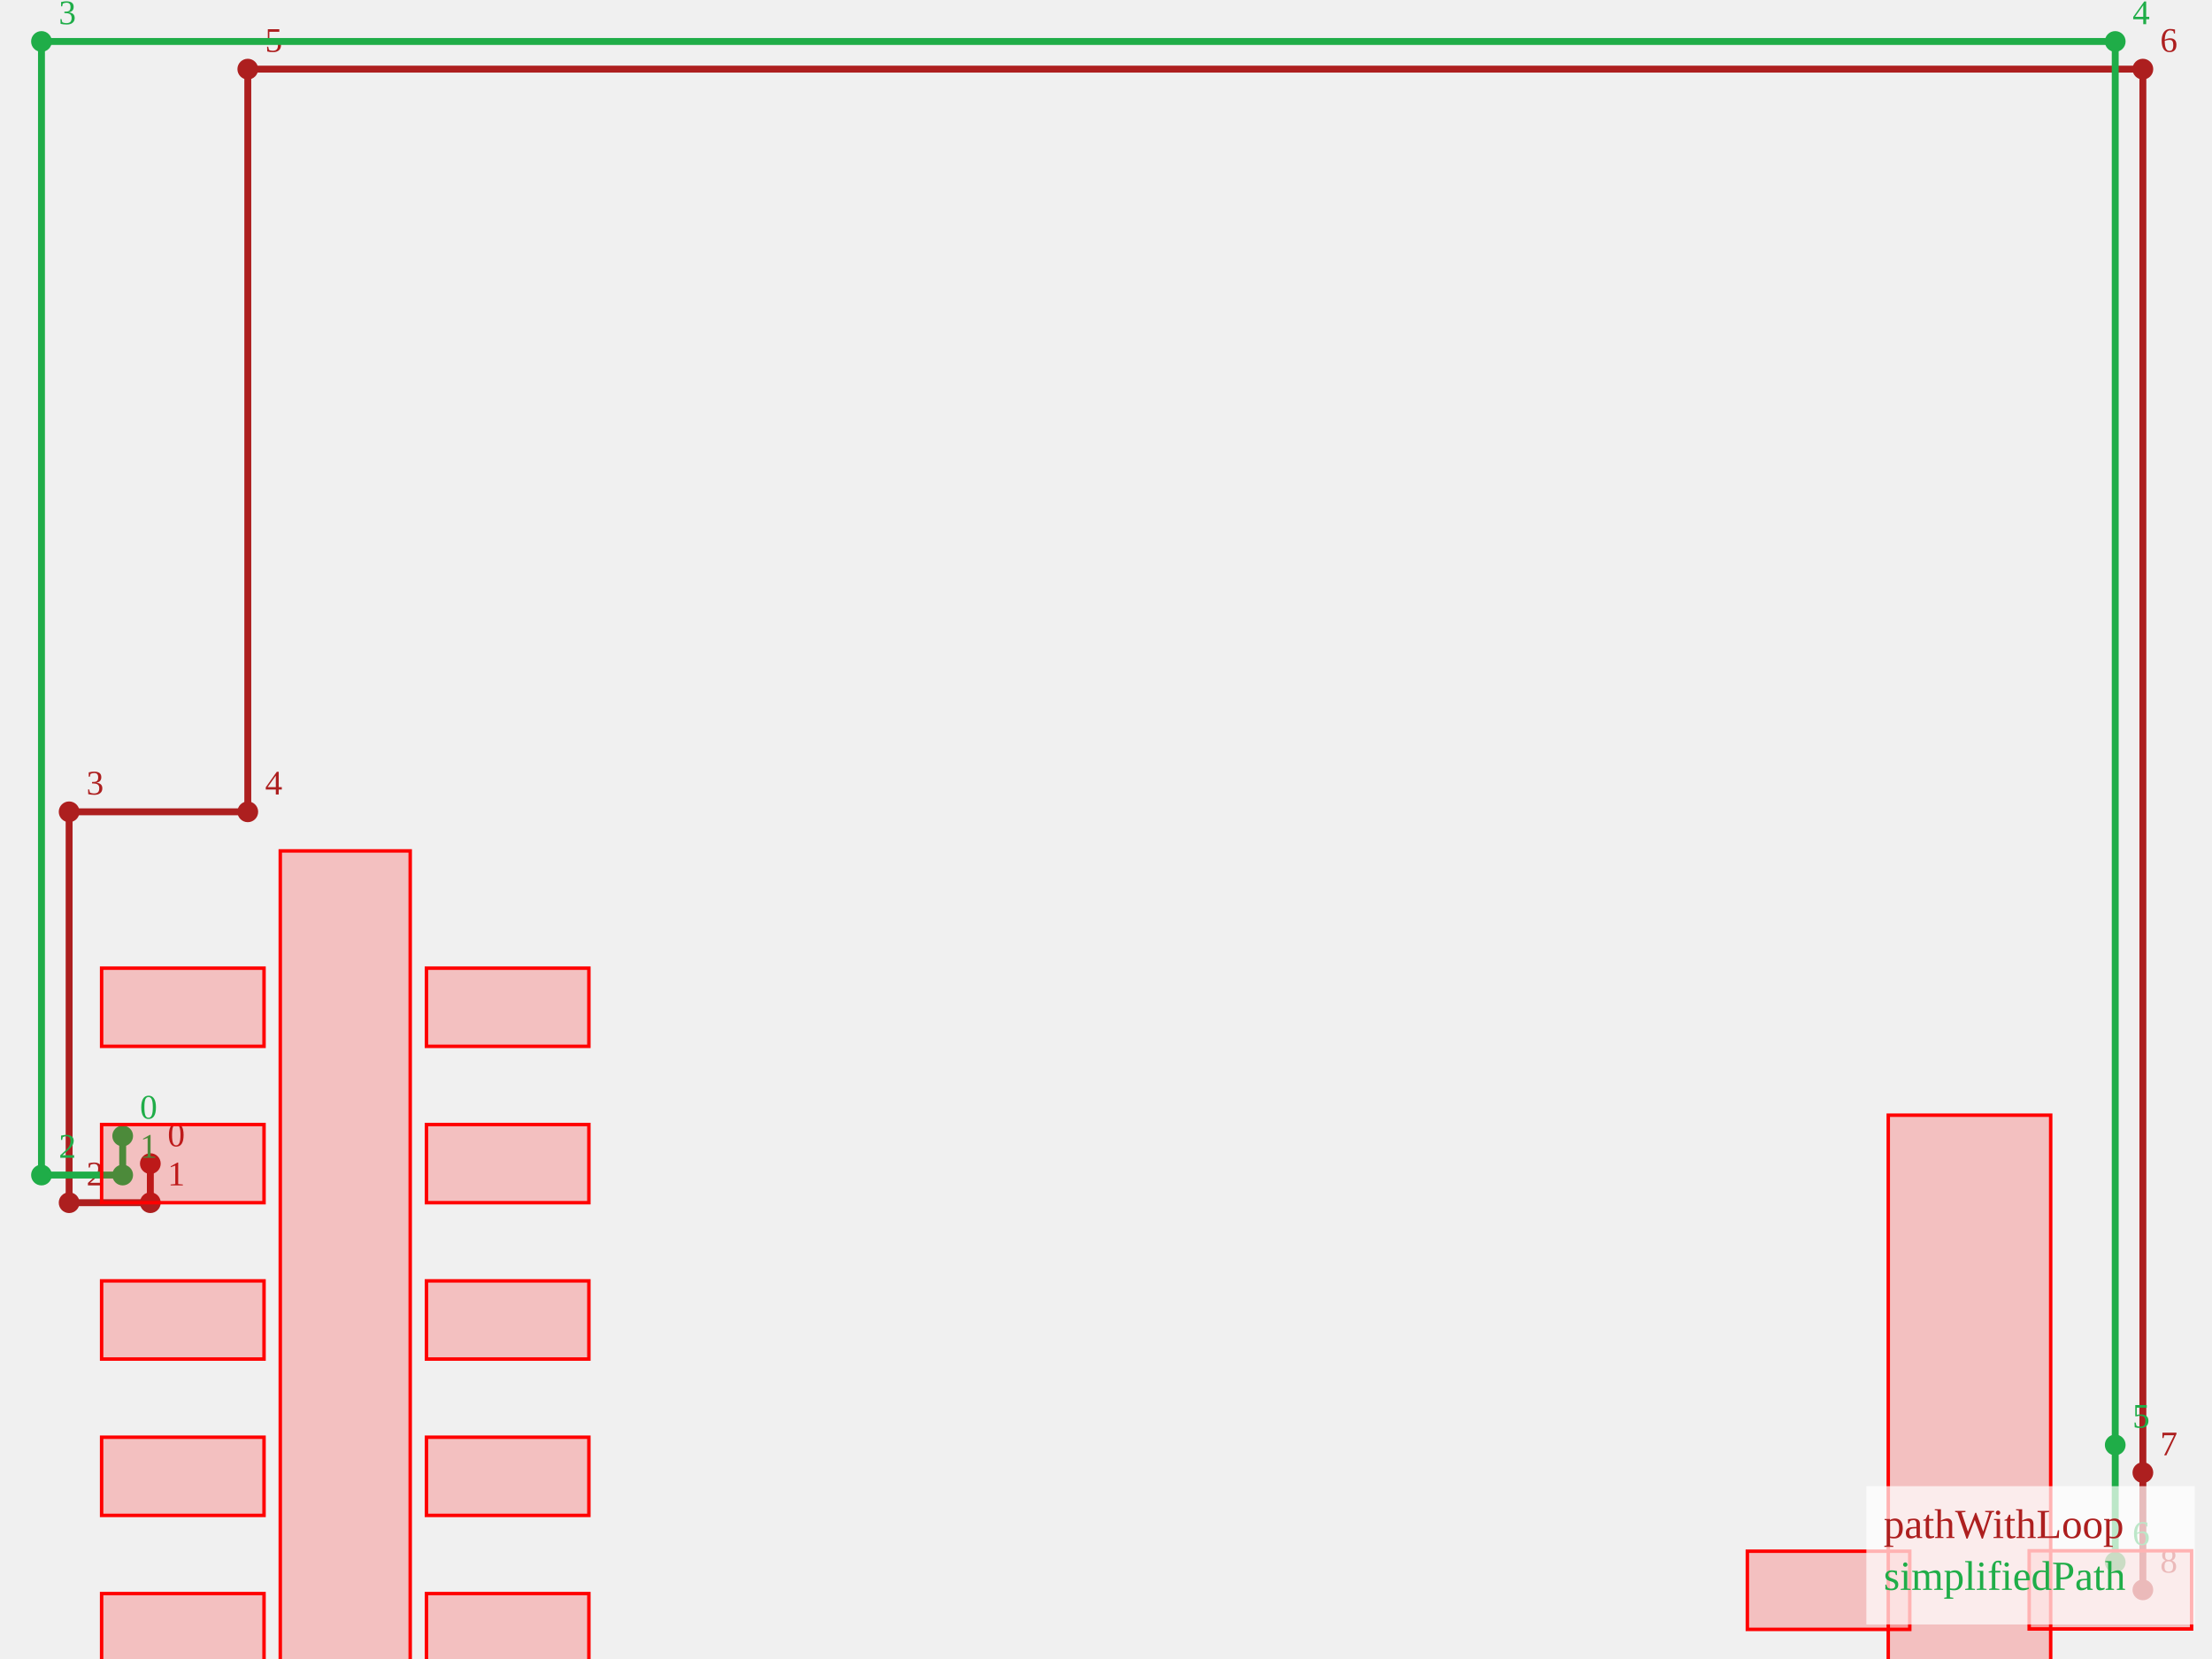
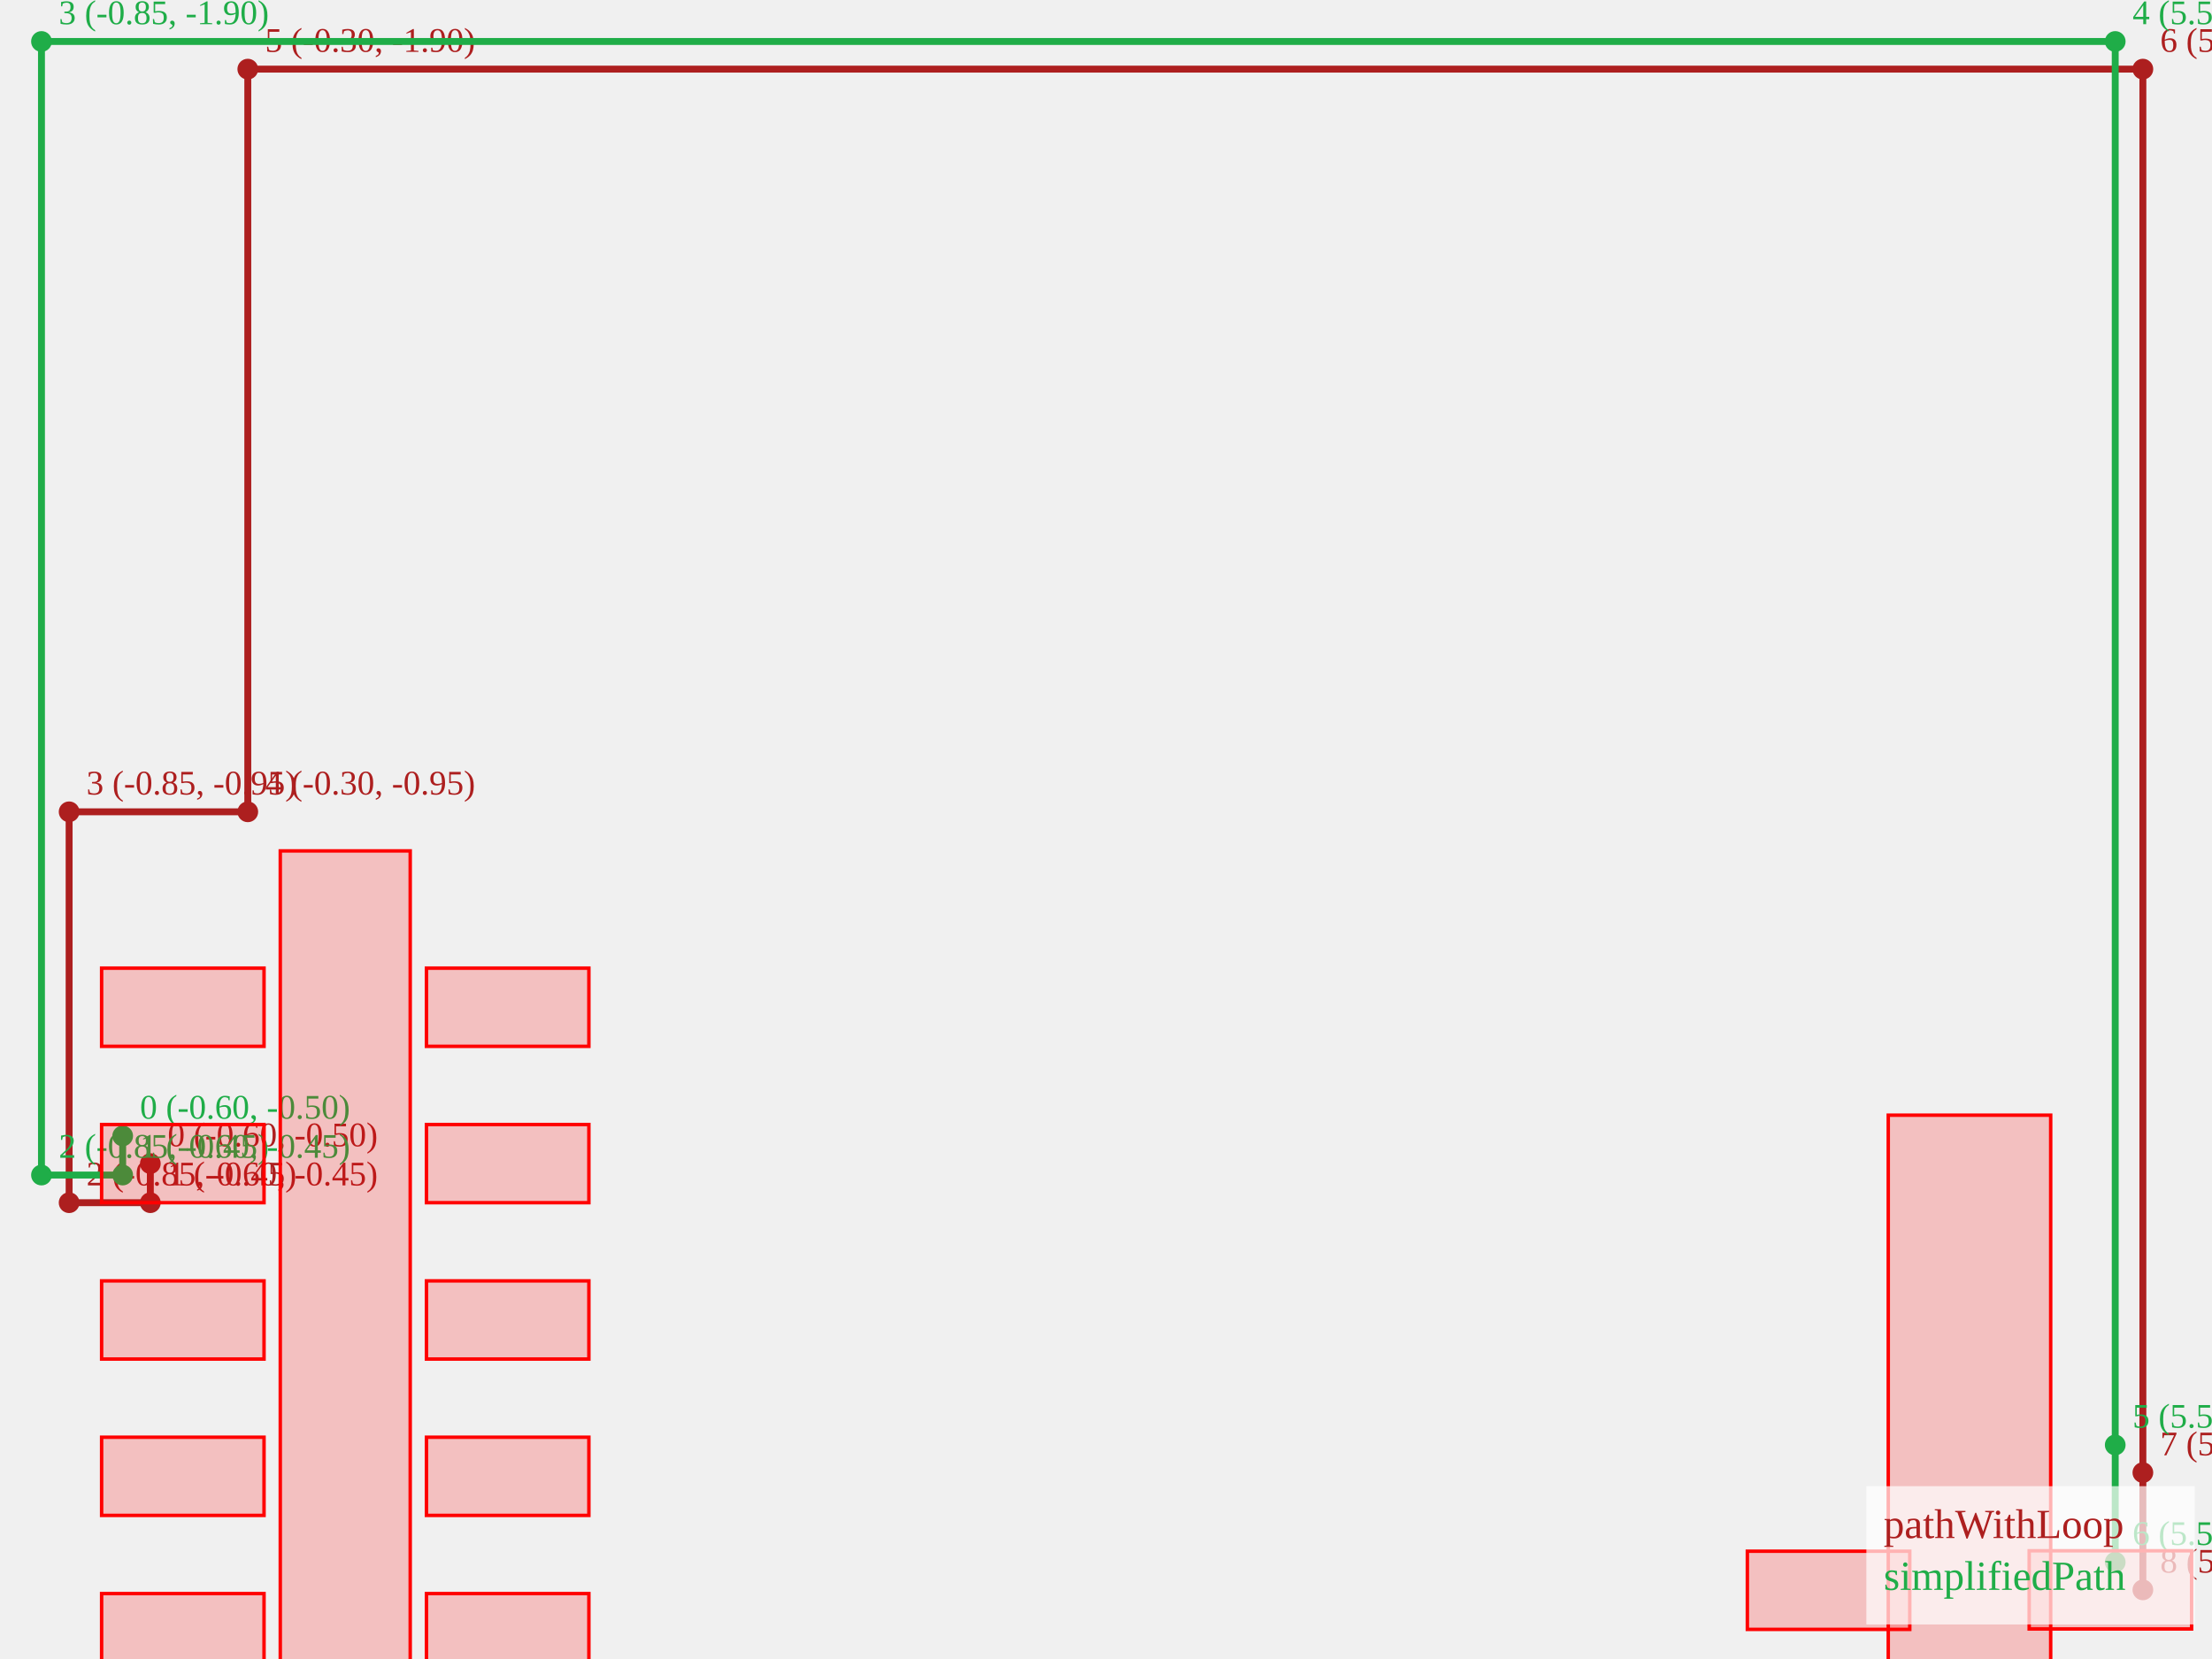
<svg xmlns="http://www.w3.org/2000/svg" width="640" height="480">
  <line x1="43.497" y1="336.667" x2="43.497" y2="347.977" stroke="hsl(0, 70%, 40%)" stroke-width="2" />
  <line x1="43.497" y1="347.977" x2="20" y2="347.977" stroke="hsl(0, 70%, 40%)" stroke-width="2" />
  <line x1="20" y1="347.977" x2="20" y2="234.881" stroke="hsl(0, 70%, 40%)" stroke-width="2" />
  <line x1="20" y1="234.881" x2="71.693" y2="234.881" stroke="hsl(0, 70%, 40%)" stroke-width="2" />
  <line x1="71.693" y1="234.881" x2="71.693" y2="20" stroke="hsl(0, 70%, 40%)" stroke-width="2" />
  <line x1="71.693" y1="20" x2="620" y2="20" stroke="hsl(0, 70%, 40%)" stroke-width="2" />
  <line x1="620" y1="20" x2="620" y2="426.071" stroke="hsl(0, 70%, 40%)" stroke-width="2" />
  <line x1="620" y1="426.071" x2="620" y2="460" stroke="hsl(0, 70%, 40%)" stroke-width="2" />
  <circle cx="43.497" cy="336.667" r="3" fill="hsl(0, 70%, 40%)" />
-   <text x="48.497" y="331.667" font-size="10" fill="hsl(0, 70%, 40%)">0</text>
+   <text x="48.497" y="331.667" font-size="10" fill="hsl(0, 70%, 40%)">0 (-0.60, -0.50)</text>
  <circle cx="43.497" cy="347.977" r="3" fill="hsl(0, 70%, 40%)" />
-   <text x="48.497" y="342.977" font-size="10" fill="hsl(0, 70%, 40%)">1</text>
+   <text x="48.497" y="342.977" font-size="10" fill="hsl(0, 70%, 40%)">1 (-0.60, -0.45)</text>
  <circle cx="20" cy="347.977" r="3" fill="hsl(0, 70%, 40%)" />
-   <text x="25" y="342.977" font-size="10" fill="hsl(0, 70%, 40%)">2</text>
+   <text x="25" y="342.977" font-size="10" fill="hsl(0, 70%, 40%)">2 (-0.85, -0.45)</text>
  <circle cx="20" cy="234.881" r="3" fill="hsl(0, 70%, 40%)" />
-   <text x="25" y="229.881" font-size="10" fill="hsl(0, 70%, 40%)">3</text>
+   <text x="25" y="229.881" font-size="10" fill="hsl(0, 70%, 40%)">3 (-0.85, -0.95)</text>
  <circle cx="71.693" cy="234.881" r="3" fill="hsl(0, 70%, 40%)" />
-   <text x="76.693" y="229.881" font-size="10" fill="hsl(0, 70%, 40%)">4</text>
+   <text x="76.693" y="229.881" font-size="10" fill="hsl(0, 70%, 40%)">4 (-0.30, -0.95)</text>
  <circle cx="71.693" cy="20" r="3" fill="hsl(0, 70%, 40%)" />
-   <text x="76.693" y="15" font-size="10" fill="hsl(0, 70%, 40%)">5</text>
+   <text x="76.693" y="15" font-size="10" fill="hsl(0, 70%, 40%)">5 (-0.30, -1.90)</text>
  <circle cx="620" cy="20" r="3" fill="hsl(0, 70%, 40%)" />
-   <text x="625" y="15" font-size="10" fill="hsl(0, 70%, 40%)">6</text>
+   <text x="625" y="15" font-size="10" fill="hsl(0, 70%, 40%)">6 (5.53, -1.90)</text>
  <circle cx="620" cy="426.071" r="3" fill="hsl(0, 70%, 40%)" />
-   <text x="625" y="421.071" font-size="10" fill="hsl(0, 70%, 40%)">7</text>
+   <text x="625" y="421.071" font-size="10" fill="hsl(0, 70%, 40%)">7 (5.53, -0.10)</text>
  <circle cx="620" cy="460" r="3" fill="hsl(0, 70%, 40%)" />
-   <text x="625" y="455" font-size="10" fill="hsl(0, 70%, 40%)">8</text>
+   <text x="625" y="455" font-size="10" fill="hsl(0, 70%, 40%)">8 (5.53, 0.05)</text>
  <line x1="35.497" y1="328.667" x2="35.497" y2="339.977" stroke="hsl(137.5, 70%, 40%)" stroke-width="2" />
  <line x1="35.497" y1="339.977" x2="12" y2="339.977" stroke="hsl(137.5, 70%, 40%)" stroke-width="2" />
  <line x1="12" y1="339.977" x2="12" y2="12" stroke="hsl(137.5, 70%, 40%)" stroke-width="2" />
  <line x1="12" y1="12" x2="612" y2="12" stroke="hsl(137.5, 70%, 40%)" stroke-width="2" />
  <line x1="612" y1="12" x2="612" y2="418.071" stroke="hsl(137.5, 70%, 40%)" stroke-width="2" />
  <line x1="612" y1="418.071" x2="612" y2="452" stroke="hsl(137.5, 70%, 40%)" stroke-width="2" />
  <circle cx="35.497" cy="328.667" r="3" fill="hsl(137.5, 70%, 40%)" />
-   <text x="40.497" y="323.667" font-size="10" fill="hsl(137.5, 70%, 40%)">0</text>
+   <text x="40.497" y="323.667" font-size="10" fill="hsl(137.5, 70%, 40%)">0 (-0.60, -0.50)</text>
  <circle cx="35.497" cy="339.977" r="3" fill="hsl(137.5, 70%, 40%)" />
-   <text x="40.497" y="334.977" font-size="10" fill="hsl(137.5, 70%, 40%)">1</text>
+   <text x="40.497" y="334.977" font-size="10" fill="hsl(137.5, 70%, 40%)">1 (-0.60, -0.45)</text>
  <circle cx="12" cy="339.977" r="3" fill="hsl(137.5, 70%, 40%)" />
-   <text x="17" y="334.977" font-size="10" fill="hsl(137.5, 70%, 40%)">2</text>
+   <text x="17" y="334.977" font-size="10" fill="hsl(137.5, 70%, 40%)">2 (-0.85, -0.45)</text>
  <circle cx="12" cy="12" r="3" fill="hsl(137.5, 70%, 40%)" />
-   <text x="17" y="7" font-size="10" fill="hsl(137.5, 70%, 40%)">3</text>
+   <text x="17" y="7" font-size="10" fill="hsl(137.5, 70%, 40%)">3 (-0.85, -1.90)</text>
  <circle cx="612" cy="12" r="3" fill="hsl(137.5, 70%, 40%)" />
-   <text x="617" y="7" font-size="10" fill="hsl(137.5, 70%, 40%)">4</text>
+   <text x="617" y="7" font-size="10" fill="hsl(137.5, 70%, 40%)">4 (5.53, -1.90)</text>
  <circle cx="612" cy="418.071" r="3" fill="hsl(137.5, 70%, 40%)" />
-   <text x="617" y="413.071" font-size="10" fill="hsl(137.5, 70%, 40%)">5</text>
+   <text x="617" y="413.071" font-size="10" fill="hsl(137.5, 70%, 40%)">5 (5.53, -0.10)</text>
  <circle cx="612" cy="452" r="3" fill="hsl(137.5, 70%, 40%)" />
-   <text x="617" y="447" font-size="10" fill="hsl(137.5, 70%, 40%)">6</text>
+   <text x="617" y="447" font-size="10" fill="hsl(137.5, 70%, 40%)">6 (5.53, 0.05)</text>
  <rect x="81.092" y="246.191" width="37.595" height="407.144" fill="rgba(255,0,0,0.2)" stroke="red" stroke-width="1" />
  <rect x="81.092" y="194.167" width="0" height="45.238" fill="rgba(255,0,0,0.2)" stroke="red" stroke-width="1" />
  <rect x="71.693" y="660.121" width="18.798" height="45.238" fill="rgba(255,0,0,0.2)" stroke="red" stroke-width="1" />
  <rect x="546.333" y="322.655" width="46.994" height="254.216" fill="rgba(255,0,0,0.2)" stroke="red" stroke-width="1" />
  <rect x="29.399" y="596.787" width="46.994" height="22.619" fill="rgba(255,0,0,0.2)" stroke="red" stroke-width="1" />
  <rect x="29.399" y="551.549" width="46.994" height="22.619" fill="rgba(255,0,0,0.2)" stroke="red" stroke-width="1" />
  <rect x="29.399" y="506.311" width="46.994" height="22.619" fill="rgba(255,0,0,0.2)" stroke="red" stroke-width="1" />
  <rect x="29.399" y="461.072" width="46.994" height="22.619" fill="rgba(255,0,0,0.2)" stroke="red" stroke-width="1" />
  <rect x="29.399" y="415.834" width="46.994" height="22.619" fill="rgba(255,0,0,0.2)" stroke="red" stroke-width="1" />
  <rect x="29.399" y="370.596" width="46.994" height="22.619" fill="rgba(255,0,0,0.2)" stroke="red" stroke-width="1" />
  <rect x="29.399" y="325.358" width="46.994" height="22.619" fill="rgba(255,0,0,0.2)" stroke="red" stroke-width="1" />
  <rect x="29.399" y="280.12" width="46.994" height="22.619" fill="rgba(255,0,0,0.2)" stroke="red" stroke-width="1" />
  <rect x="123.387" y="280.12" width="46.994" height="22.619" fill="rgba(255,0,0,0.2)" stroke="red" stroke-width="1" />
  <rect x="123.387" y="325.358" width="46.994" height="22.619" fill="rgba(255,0,0,0.2)" stroke="red" stroke-width="1" />
  <rect x="123.387" y="370.596" width="46.994" height="22.619" fill="rgba(255,0,0,0.2)" stroke="red" stroke-width="1" />
  <rect x="123.387" y="415.834" width="46.994" height="22.619" fill="rgba(255,0,0,0.2)" stroke="red" stroke-width="1" />
  <rect x="123.387" y="461.072" width="46.994" height="22.619" fill="rgba(255,0,0,0.2)" stroke="red" stroke-width="1" />
  <rect x="123.387" y="506.311" width="46.994" height="22.619" fill="rgba(255,0,0,0.2)" stroke="red" stroke-width="1" />
  <rect x="123.387" y="551.549" width="46.994" height="22.619" fill="rgba(255,0,0,0.2)" stroke="red" stroke-width="1" />
  <rect x="123.387" y="596.787" width="46.994" height="22.619" fill="rgba(255,0,0,0.2)" stroke="red" stroke-width="1" />
  <rect x="505.562" y="448.814" width="46.994" height="22.619" fill="rgba(255,0,0,0.2)" stroke="red" stroke-width="1" />
  <rect x="587.104" y="448.69" width="46.994" height="22.619" fill="rgba(255,0,0,0.2)" stroke="red" stroke-width="1" />
  <g transform="translate(540, 430)">
    <rect x="0" y="0" width="95" height="40" fill="white" opacity="0.7" />
    <text x="5" y="15" font-size="12" fill="hsl(0, 70%, 40%)">pathWithLoop</text>
    <text x="5" y="30" font-size="12" fill="hsl(137.5, 70%, 40%)">simplifiedPath</text>
  </g>
</svg>
